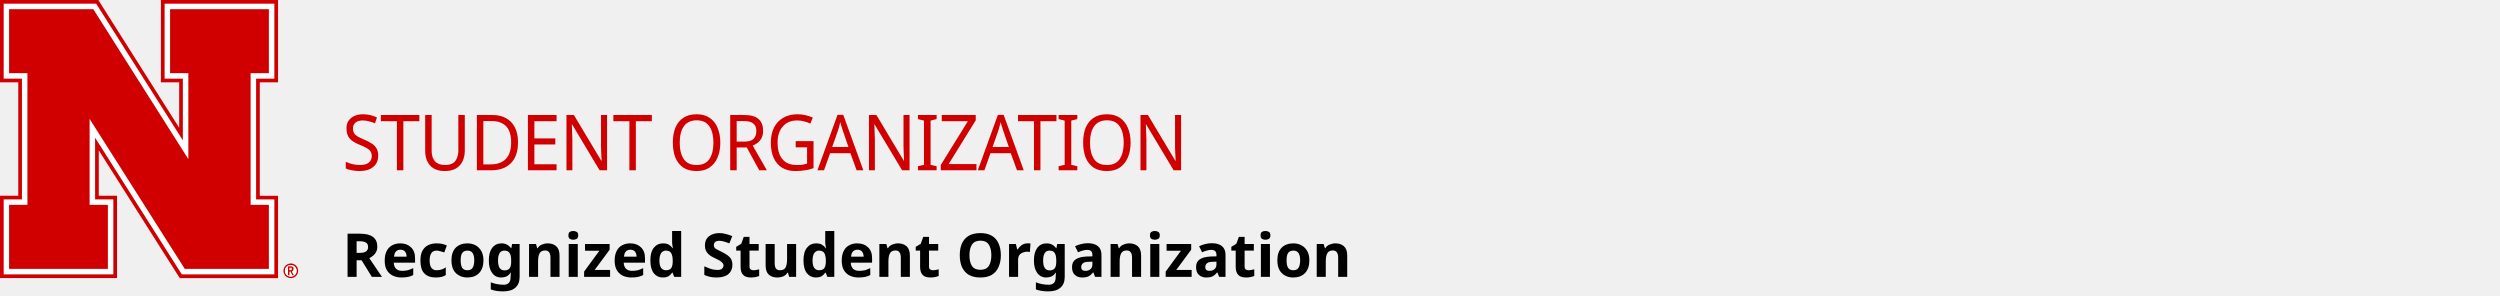
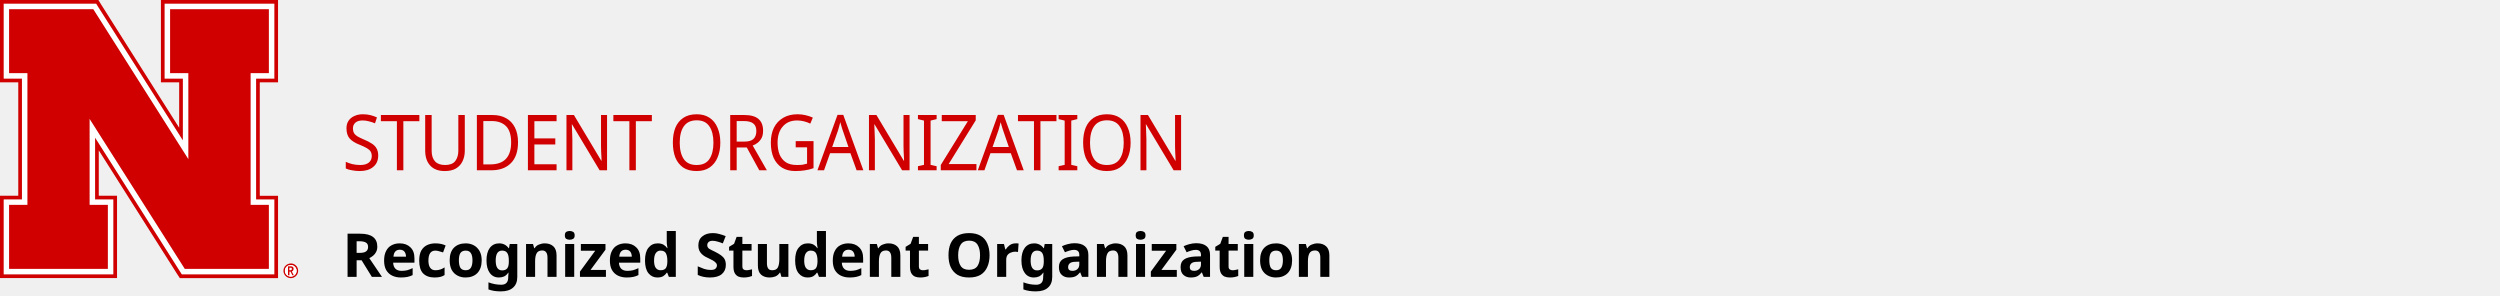
<svg xmlns="http://www.w3.org/2000/svg" data-name="h_student_org" viewBox="0 0 258.68 30.62">
  <g>
    <path class="n_main_color" d="M30.09,28.62c-.34,0-.61-.26-.61-.6s.27-.6,.61-.6c.32,0,.6,.28,.6,.6s-.27,.6-.6,.6m.02-1.36c-.44,0-.78,.34-.78,.76s.34,.76,.76,.76,.76-.34,.76-.76-.34-.76-.74-.76" fill="#d00000" />
    <path class="n_secondary_color" d="M30.09,28.62c-.34,0-.61-.26-.61-.6s.27-.6,.61-.6c.32,0,.6,.28,.6,.6,0,.34-.27,.6-.6,.6" fill="#fff" />
    <g>
      <path class="n_secondary_color" d="M11.16,21.2v6.62H.94v-6.62h1.89V7.57H.94V.95H9.65l9.84,15.52V7.57h-1.89V.95h10.22V7.57h-1.89v13.63h1.89v6.62h-8.71L9.27,12.3v8.9h1.89ZM27.82,.38h-10.79v7.76h1.89v6.38L10.13,.64l-.15-.27H.38v7.76h1.89v12.49H.38v7.76H11.73v-7.76h-1.89v-6.38l8.8,13.88,.17,.27h9.58v-7.76h-1.89V8.14h1.89V.38h-.57Z" fill="#fff" />
      <polygon class="n_main_color" points="19.49 16.47 9.65 .95 .94 .95 .94 7.57 2.84 7.57 2.84 21.2 .94 21.2 .94 27.82 11.16 27.82 11.16 21.2 9.27 21.2 9.27 12.3 19.12 27.82 27.82 27.82 27.82 21.2 25.93 21.2 25.93 7.57 27.82 7.57 27.82 .95 17.6 .95 17.6 7.57 19.49 7.57 19.49 16.47" fill="#d00000" />
      <path class="n_main_color" d="M28.39,.95v7.19h-1.89v12.49h1.89v7.76h-9.58l-.17-.27L9.84,14.25v6.38h1.89v7.76H.38v-7.76h1.89V8.14H.38V.38H9.95l.17,.27,8.8,13.87v-6.38h-1.89V.38h11.36V.95Zm-.57-.95h-11.17V8.52h1.89v4.7L10.45,.44l-.27-.44H0V8.52H1.89v11.73H0v8.52H12.11v-8.52h-1.89v-4.69l8.1,12.78,.29,.44h10.16v-8.52h-1.89V8.52h1.89V0h-.94Zm2.2,27.96h.07c.07-.02,.11-.05,.11-.15,0-.06-.02-.09-.07-.11h-.19v.26h.08Zm-.23-.4h.27c.11,0,.15,0,.21,.04,.07,.04,.11,.11,.11,.21,0,.08-.02,.13-.06,.19-.02,.04-.05,.04-.11,.08h-.02l.21,.4h-.15l-.19-.38h-.11v.38h-.15v-.91Z" fill="#d00000" />
    </g>
  </g>
  <text class="text_main_color" transform="translate(35.4 17.62) scale(.93 1)" fill="#d00000" font-family="Oswald-Medium, Oswald" font-size="8" letter-spacing="-.02em">
    <tspan class="student_org_first_line" x="0" y="0">STUDENT ORGANIZATION</tspan>
  </text>
-   <text class="text_secondary_color" transform="translate(35.4 28.65)" fill="#000" font-family="SourceSerif4-SemiboldIt, 'Source Serif 4'" font-size="6.25" font-weight="700" letter-spacing="0em">
+   <text class="text_secondary_color" transform="translate(35.4 28.65)" fill="#000" font-family="SourceSerif4-SemiboldIt, 'Source Serif 4'" font-size="6.25" font-weight="700" letter-spacing="-0.01em">
    <tspan x="0" y="0">Recognized Student Organization</tspan>
  </text>
</svg>
